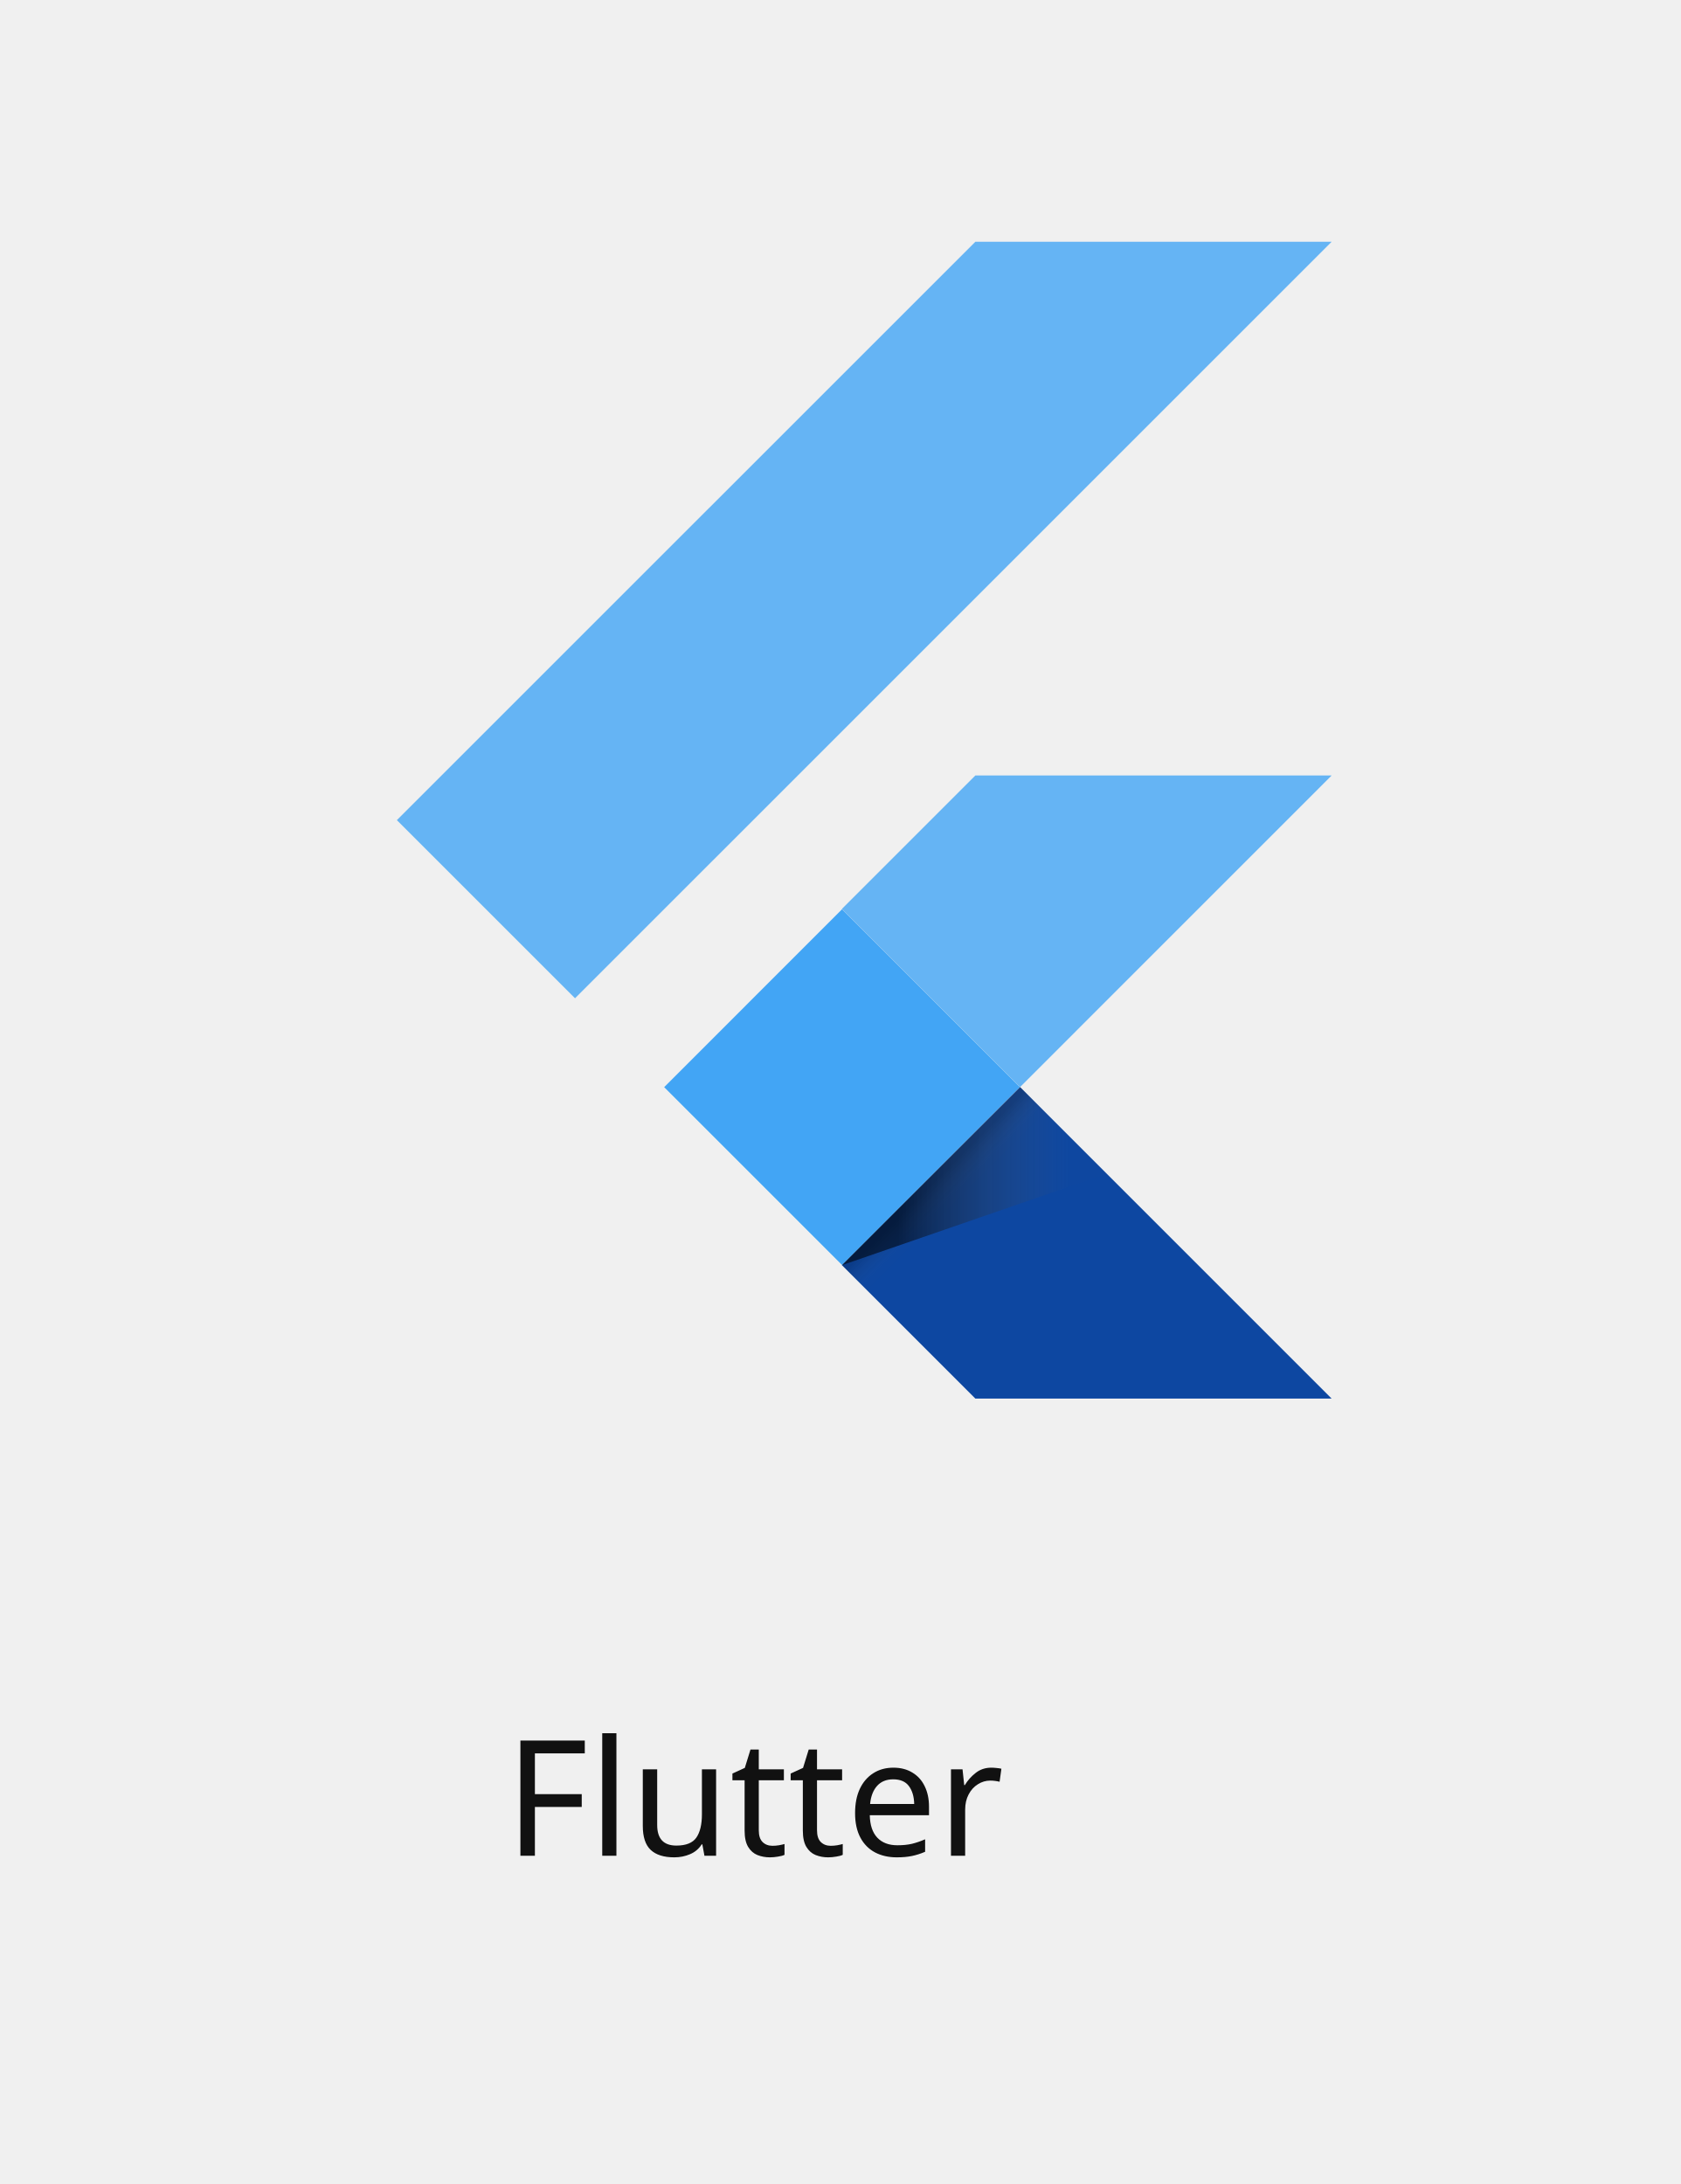
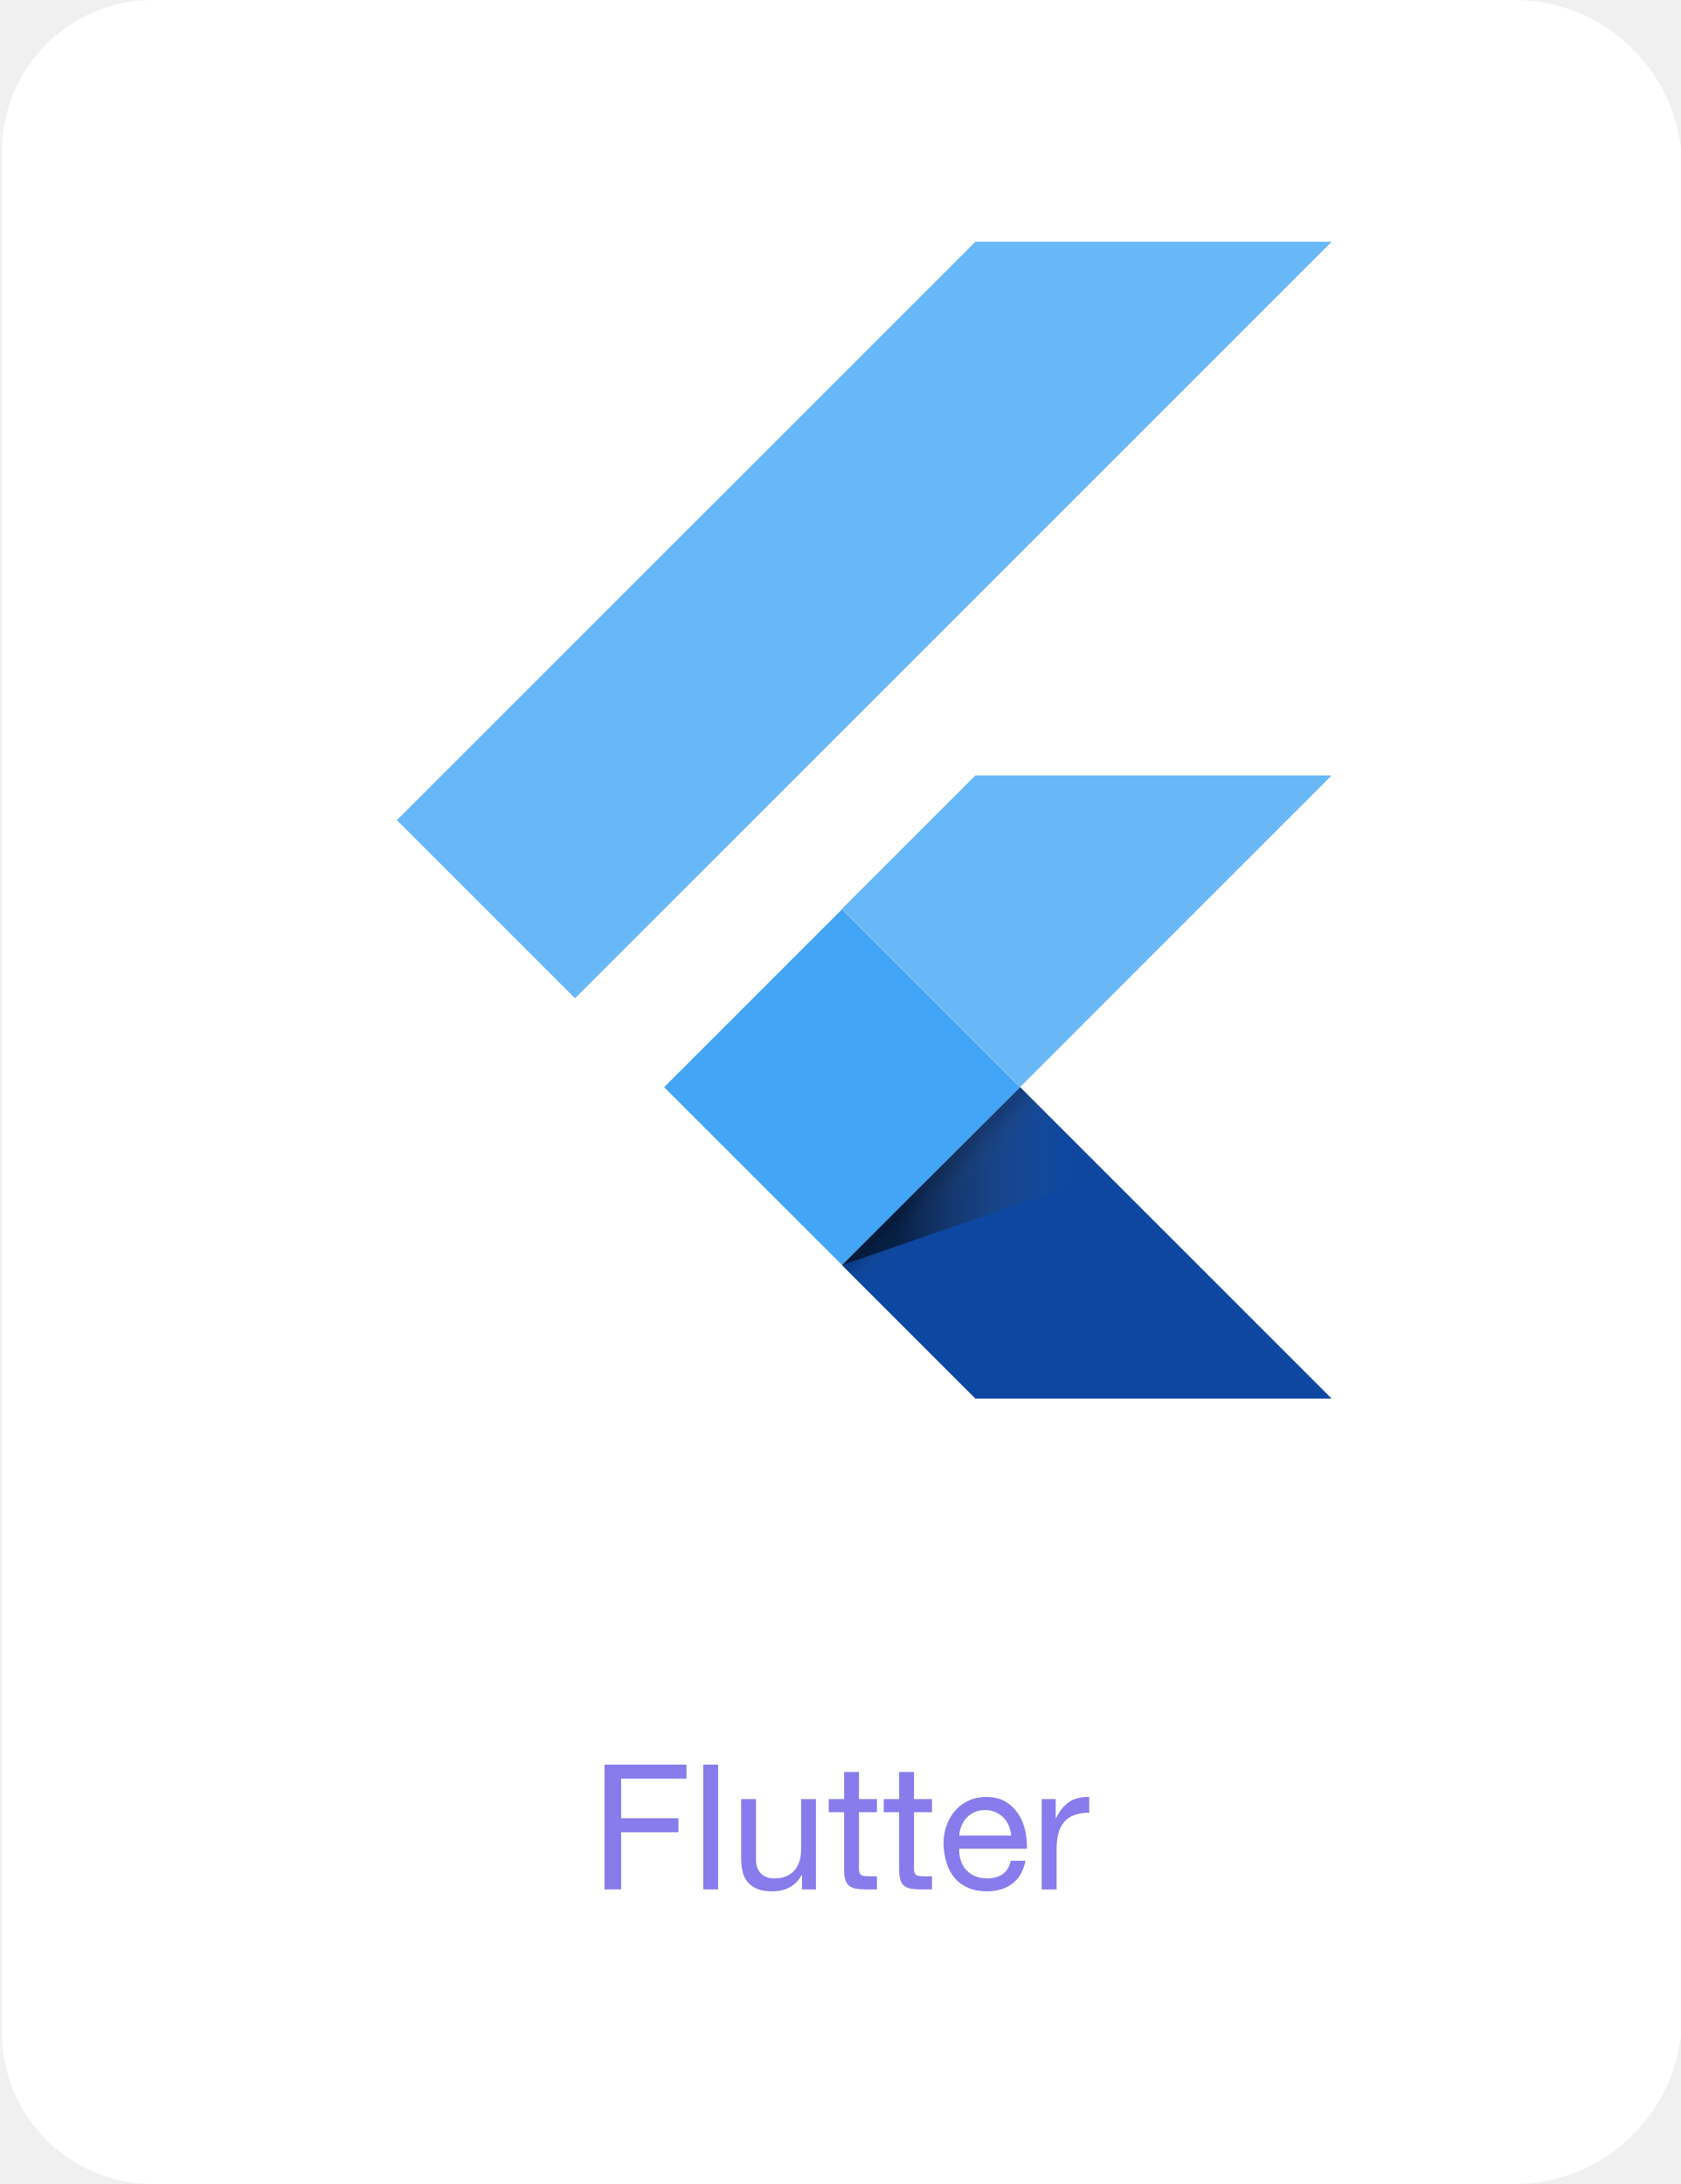
- <svg xmlns="http://www.w3.org/2000/svg" xmlns:ns1="http://vectornator.io" style="fill-rule:evenodd;clip-rule:evenodd;stroke-linecap:round;stroke-linejoin:round;" xml:space="preserve" version="1.1" viewBox="0 0 250 325">
+ <svg xmlns="http://www.w3.org/2000/svg" xmlns:ns1="http://vectornator.io" height="100%" style="fill-rule:nonzero;clip-rule:evenodd;stroke-linecap:round;stroke-linejoin:round;" xml:space="preserve" width="100%" version="1.1" viewBox="0 0 250 325">
  <defs>
    <linearGradient y1="1930.74" id="LinearGradient" x1="-2115" y2="1929.74" x2="-2115" gradientUnits="userSpaceOnUse" gradientTransform="matrix(26.4678 -26.4687 -3.69488 -3.69474 63251.9 -48672.9)">
      <stop stop-opacity="0.15" stop-color="#000000" offset="0.2" />
      <stop stop-opacity="0.01" stop-color="#616161" offset="0.85" />
    </linearGradient>
    <linearGradient y1="1946.36" id="LinearGradient_2" x1="-2115.27" y2="1946.36" x2="-2114.27" gradientUnits="userSpaceOnUse" gradientTransform="matrix(39.3319 0 0 -26.5063 83322.8 51765.7)">
      <stop stop-opacity="0.55" stop-color="#000000" offset="0.2" />
      <stop stop-opacity="0.01" stop-color="#616161" offset="0.85" />
    </linearGradient>
  </defs>
  <g id="Layer 1" ns1:layerName="Layer 1">
-     <text x="0" font-family="CourierNewPSMT" y="0" text-anchor="middle" ns1:text="Flutter" fill="#111111" font-size="24" ns1:width="251.908" opacity="1" transform="matrix(1 0 0 1 -1.23922 256.156)">
-       <tspan x="125.954" y="20" textLength="100.816">
- Flutter</tspan>
-     </text>
-     <path d="M85.561+148.552L59.052+122.043L145.127+35.975L198.139+35.975M198.139+115.398L145.127+115.398L125.269+135.256L151.779+161.765" fill-opacity="0.8" fill="#42a5f5" opacity="1" />
-     <path d="M125.269+188.267L145.127+208.125L198.139+208.125L151.779+161.765" opacity="1" fill="#0d47a1" />
-     <path d="M98.823+161.779L125.29+135.304L151.758+161.772L125.29+188.246L98.823+161.779Z" opacity="1" fill="#42a5f5" />
-     <path d="M125.29+188.246L151.758+161.779L155.452+165.473L128.985+191.941L125.29+188.246Z" opacity="1" fill="url(#LinearGradient)" />
-     <path d="M125.269+188.267L164.602+174.679L151.779+161.758" opacity="1" fill="url(#LinearGradient_2)" />
+     <path d="M22.79+2.84217e-14L225.29+2.84217e-14C239.098+2.84217e-14+250.29+11.193+250.29+25L250.29+300C250.29+313.807+239.098+325+225.29+325L22.79+325C10.364+325+0.29+314.926+0.29+302.5L0.29+22.5C0.29+10.074+10.364+2.84217e-14+22.79+2.84217e-14Z" opacity="1" fill="#ffffff" />
+     <path d="M85.561+148.552L59.052+122.043L145.127+35.975L198.139+35.975M198.139+115.398L145.127+115.398L125.269+135.256L151.779+161.765" fill-rule="evenodd" fill-opacity="0.8" fill="#42a5f5" opacity="1" />
+     <path d="M125.269+188.267L145.127+208.125L198.139+208.125L151.779+161.765" fill-rule="evenodd" fill="#0d47a1" opacity="1" />
+     <path d="M98.823+161.779L125.29+135.304L151.758+161.772L125.29+188.246L98.823+161.779Z" fill-rule="evenodd" fill="#42a5f5" opacity="1" />
+     <path d="M125.29+188.246L151.758+161.779L155.452+165.473L128.985+191.941L125.29+188.246Z" fill-rule="evenodd" fill="url(#LinearGradient)" opacity="1" />
+     <path d="M125.269+188.267L164.602+174.679L151.779+161.758" fill-rule="evenodd" fill="url(#LinearGradient_2)" opacity="1" />
+     <g opacity="1">
+       <path d="M89.949+262.596L89.949+281.16L92.419+281.16L92.419+272.658L100.947+272.658L100.947+270.578L92.419+270.578L92.419+264.676L102.143+264.676L102.143+262.596L89.949+262.596Z" opacity="1" fill="#887bec" />
+       <path d="M104.639+262.596L104.639+281.16L106.849+281.16L106.849+262.596L104.639+262.596Z" opacity="1" fill="#887bec" />
+       <path d="M121.409+281.16L121.409+267.718L119.199+267.718L119.199+275.31C119.199+275.917+119.117+276.476+118.952+276.987C118.787+277.498+118.54+277.945+118.211+278.326C117.882+278.707+117.47+279.002+116.976+279.21C116.482+279.418+115.897+279.522+115.221+279.522C114.372+279.522+113.704+279.279+113.219+278.794C112.734+278.309+112.491+277.65+112.491+276.818L112.491+267.718L110.281+267.718L110.281+276.558C110.281+277.286+110.355+277.949+110.502+278.547C110.649+279.145+110.905+279.661+111.269+280.094C111.633+280.527+112.11+280.861+112.699+281.095C113.288+281.329+114.025+281.446+114.909+281.446C115.897+281.446+116.755+281.251+117.483+280.861C118.211+280.471+118.809+279.86+119.277+279.028L119.329+279.028L119.329+281.16L121.409+281.16Z" opacity="1" fill="#887bec" />
+       <path d="M127.805+267.718L127.805+263.688L125.595+263.688L125.595+267.718L123.307+267.718L123.307+269.668L125.595+269.668L125.595+278.222C125.595+278.846+125.656+279.349+125.777+279.73C125.898+280.111+126.085+280.406+126.336+280.614C126.587+280.822+126.917+280.965+127.324+281.043C127.731+281.121+128.221+281.16+128.793+281.16L130.483+281.16L130.483+279.21L129.469+279.21C129.122+279.21+128.841+279.197+128.624+279.171C128.407+279.145+128.238+279.089+128.117+279.002C127.996+278.915+127.913+278.794+127.87+278.638C127.827+278.482+127.805+278.274+127.805+278.014L127.805+269.668L130.483+269.668L130.483+267.718L127.805+267.718Z" opacity="1" fill="#887bec" />
+       <path d="M135.995+267.718L135.995+263.688L133.785+263.688L133.785+267.718L131.497+267.718L131.497+269.668L133.785+269.668L133.785+278.222C133.785+278.846+133.846+279.349+133.967+279.73C134.088+280.111+134.275+280.406+134.526+280.614C134.777+280.822+135.107+280.965+135.514+281.043C135.921+281.121+136.411+281.16+136.983+281.16L138.673+281.16L138.673+279.21L137.659+279.21C137.312+279.21+137.031+279.197+136.814+279.171C136.597+279.145+136.428+279.089+136.307+279.002C136.186+278.915+136.103+278.794+136.06+278.638C136.017+278.482+135.995+278.274+135.995+278.014L135.995+269.668L138.673+269.668L138.673+267.718L135.995+267.718Z" opacity="1" fill="#887bec" />
+       <path d="M150.451+273.152L142.729+273.152C142.764+272.632+142.876+272.142+143.067+271.683C143.258+271.224+143.518+270.821+143.847+270.474C144.176+270.127+144.571+269.854+145.03+269.655C145.489+269.456+146.005+269.356+146.577+269.356C147.132+269.356+147.639+269.456+148.098+269.655C148.557+269.854+148.956+270.123+149.294+270.461C149.632+270.799+149.901+271.202+150.1+271.67C150.299+272.138+150.416+272.632+150.451+273.152ZM152.583+276.896L150.399+276.896C150.208+277.78+149.814+278.439+149.216+278.872C148.618+279.305+147.851+279.522+146.915+279.522C146.187+279.522+145.554+279.401+145.017+279.158C144.48+278.915+144.038+278.59+143.691+278.183C143.344+277.776+143.093+277.308+142.937+276.779C142.781+276.25+142.712+275.691+142.729+275.102L152.791+275.102C152.826+274.287+152.752+273.429+152.57+272.528C152.388+271.627+152.059+270.795+151.582+270.032C151.105+269.269+150.473+268.641+149.684+268.147C148.895+267.653+147.903+267.406+146.707+267.406C145.788+267.406+144.943+267.579+144.172+267.926C143.401+268.273+142.733+268.758+142.17+269.382C141.607+270.006+141.169+270.743+140.857+271.592C140.545+272.441+140.389+273.377+140.389+274.4C140.424+275.423+140.575+276.367+140.844+277.234C141.113+278.101+141.516+278.846+142.053+279.47C142.59+280.094+143.253+280.579+144.042+280.926C144.831+281.273+145.762+281.446+146.837+281.446C148.362+281.446+149.628+281.065+150.633+280.302C151.638+279.539+152.288+278.404+152.583+276.896Z" opacity="1" fill="#887bec" />
+       <path d="M155.001+267.718L155.001+281.16L157.211+281.16L157.211+275.18C157.211+274.313+157.298+273.546+157.471+272.879C157.644+272.212+157.922+271.644+158.303+271.176C158.684+270.708+159.187+270.353+159.811+270.11C160.435+269.867+161.189+269.746+162.073+269.746L162.073+267.406C160.877+267.371+159.889+267.614+159.109+268.134C158.329+268.654+157.67+269.46+157.133+270.552L157.081+270.552L157.081+267.718L155.001+267.718Z" opacity="1" fill="#887bec" />
+     </g>
  </g>
</svg>
